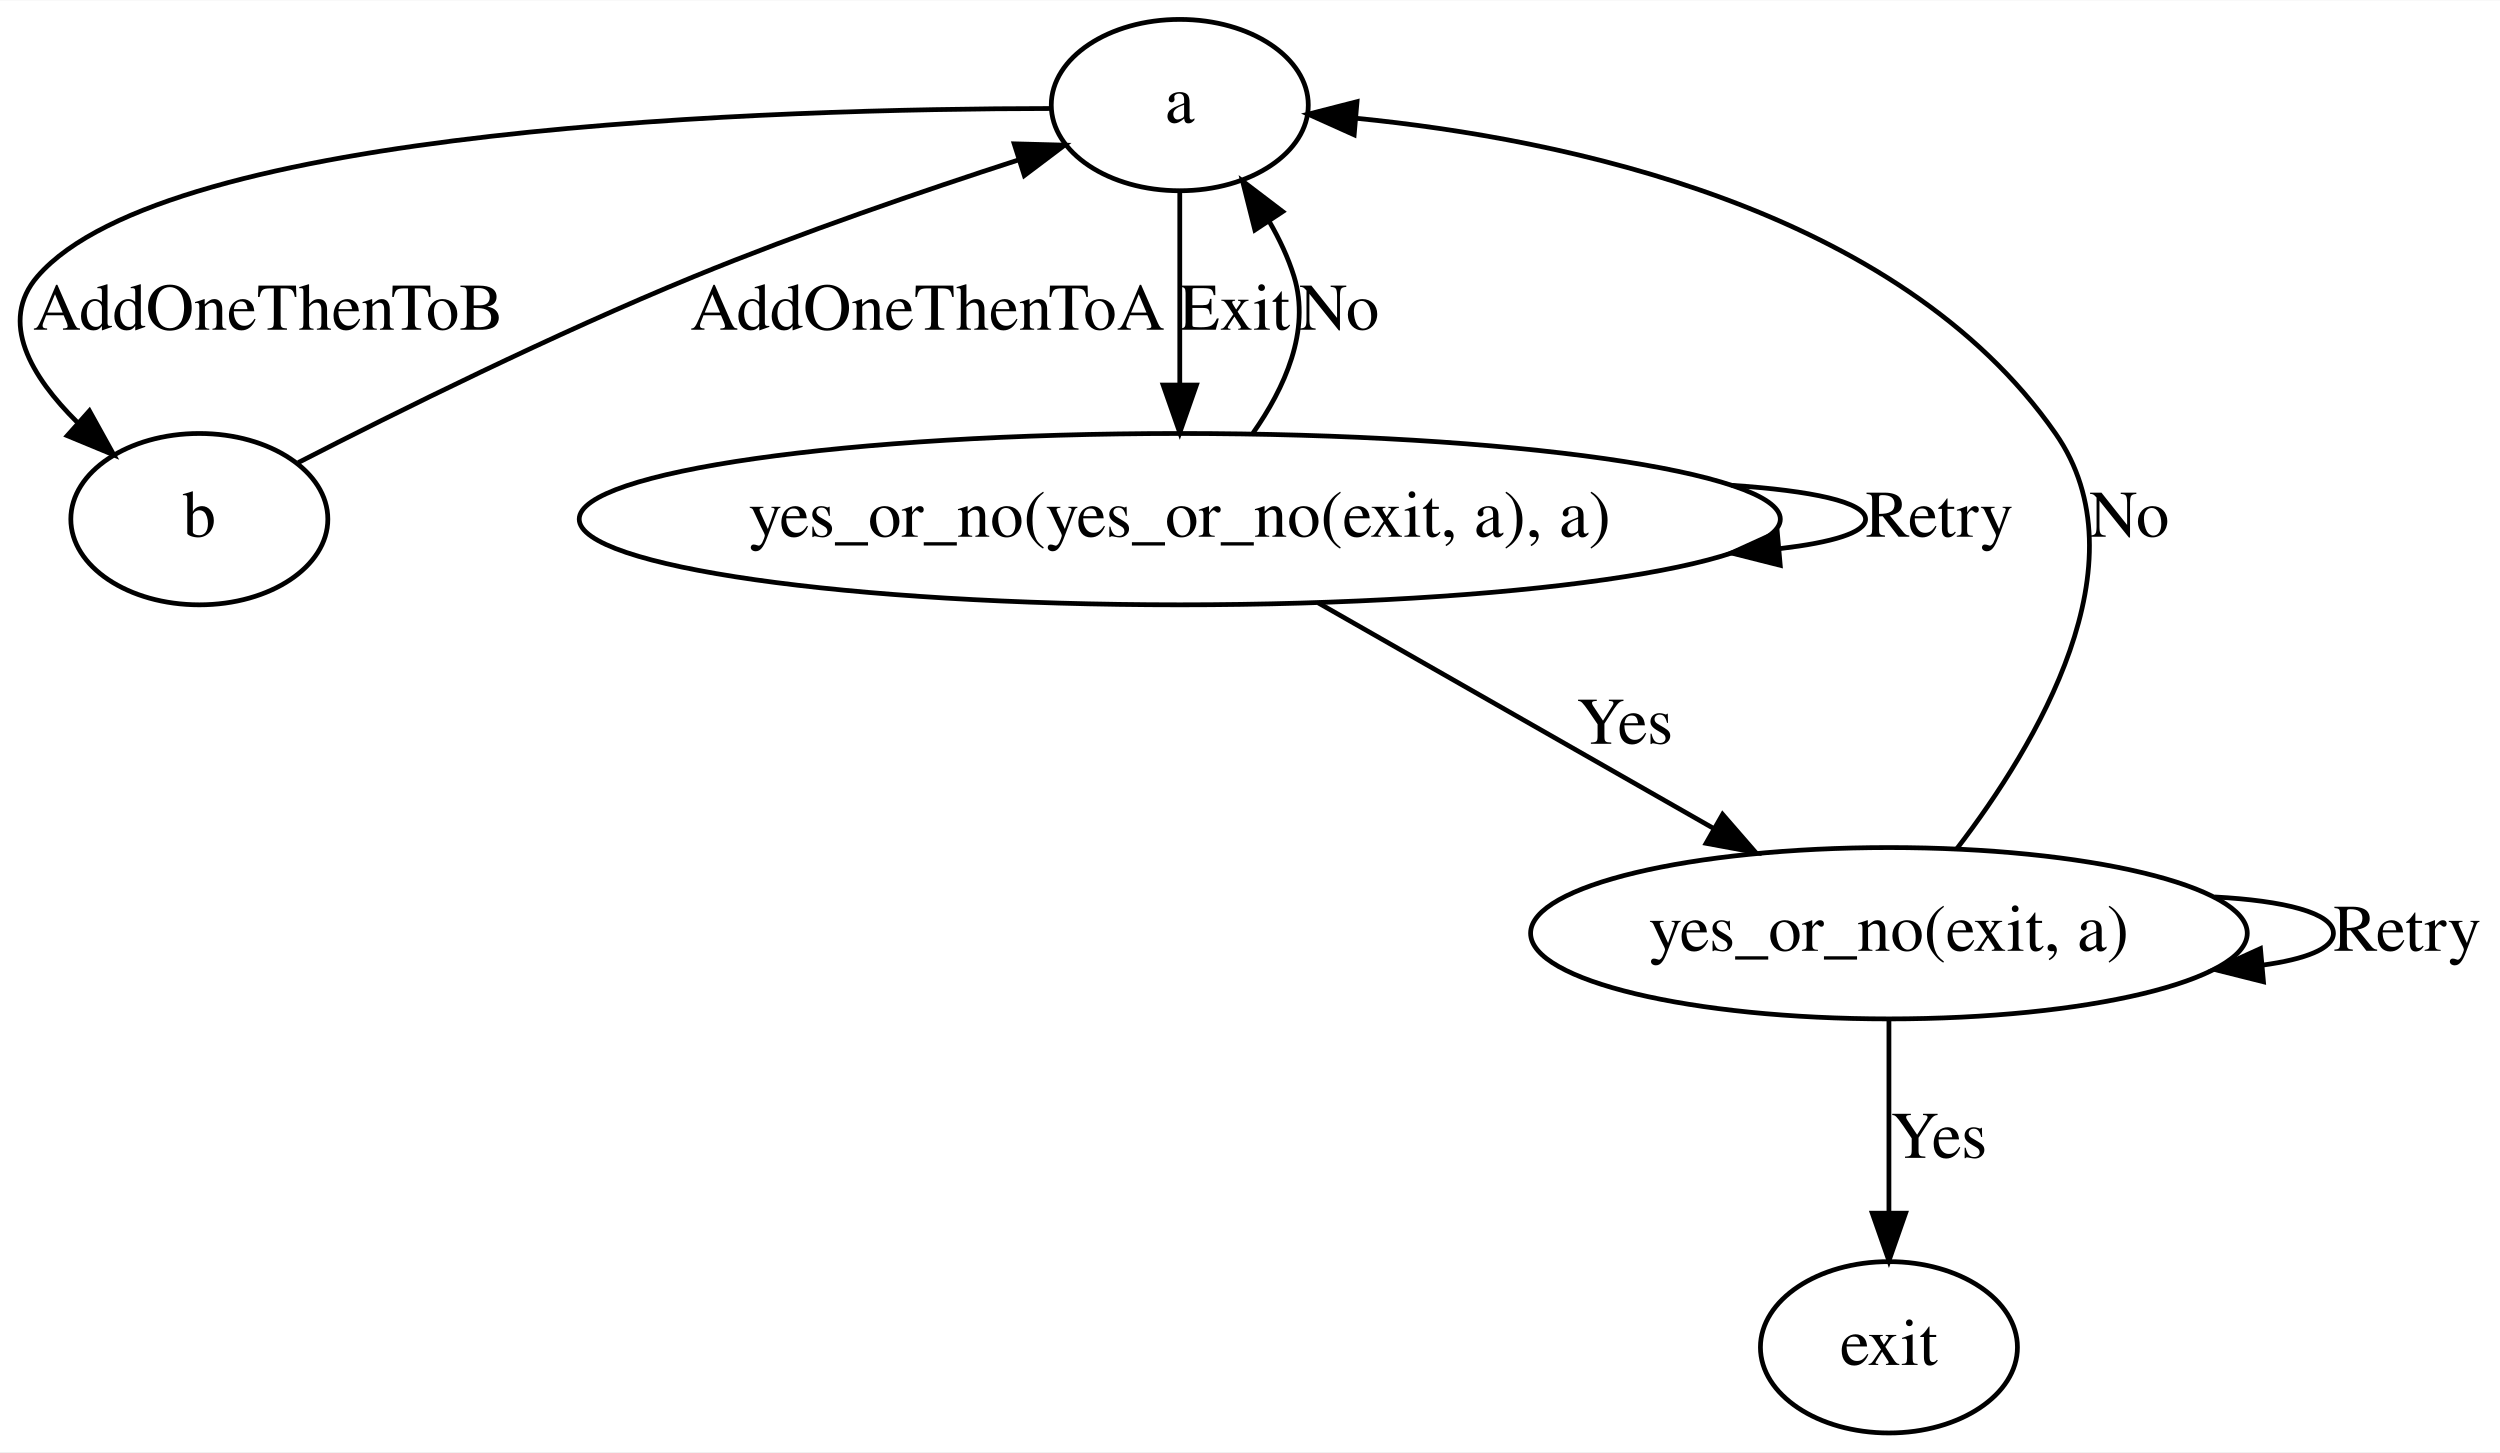
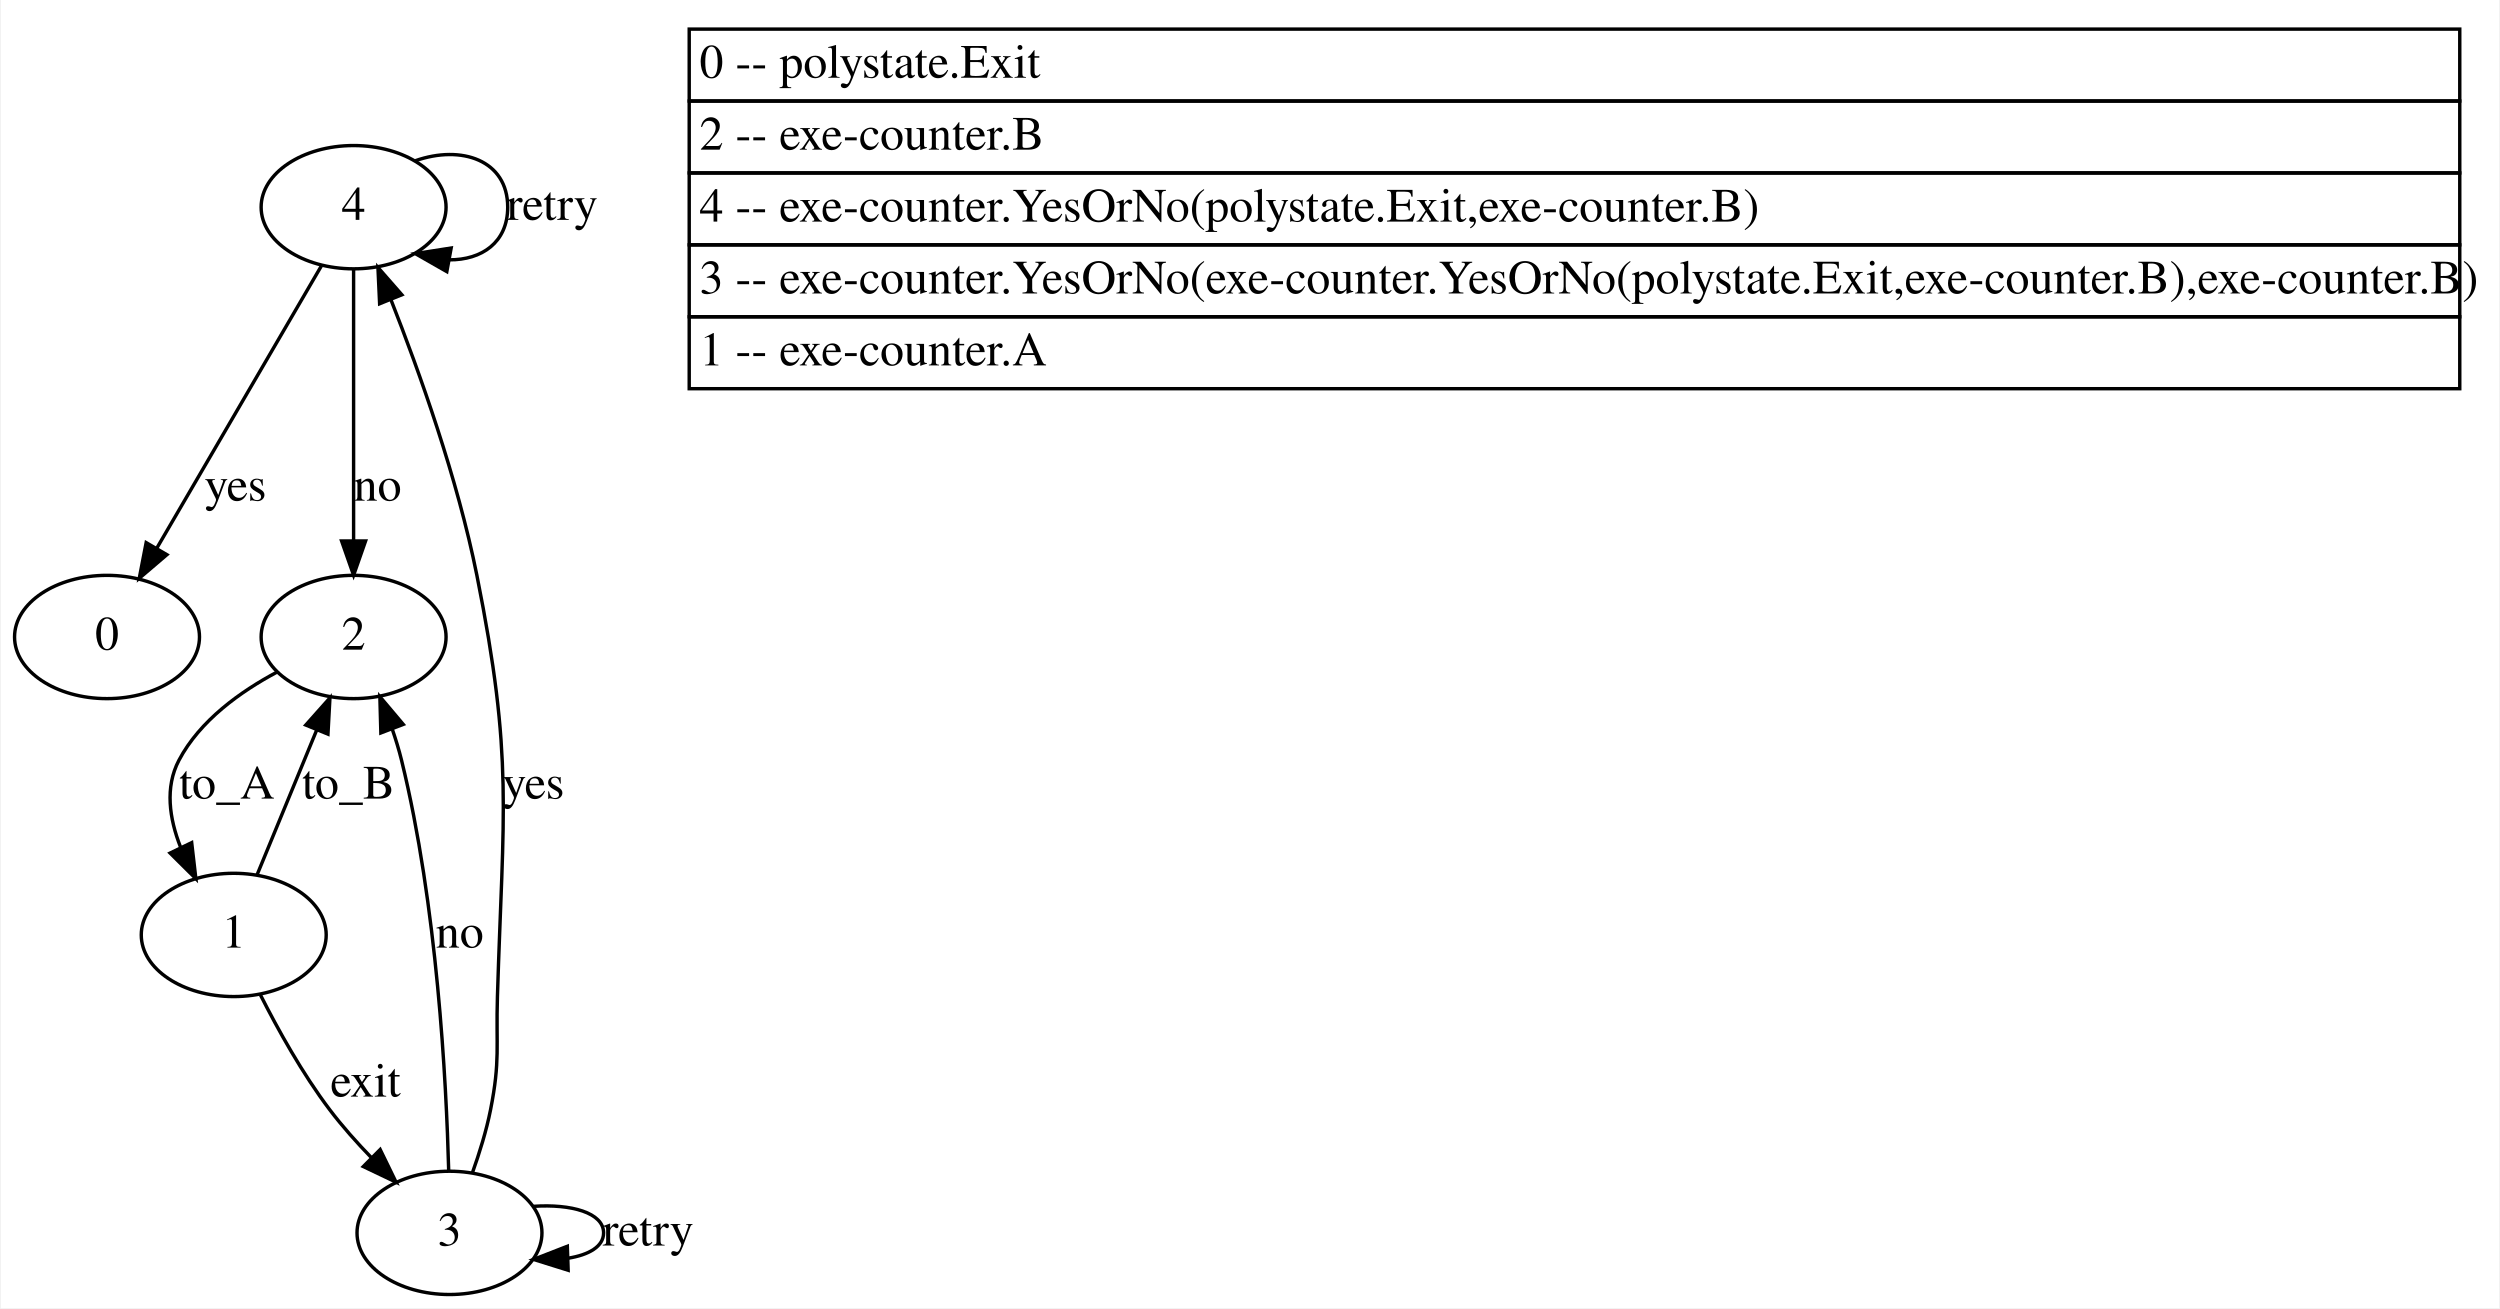
- <svg xmlns="http://www.w3.org/2000/svg" width="525pt" height="305pt" viewBox="0.00 0.00 525.27 305.00">
-   <g id="graph0" class="graph" transform="scale(1 1) rotate(0) translate(4 301)">
-     <polygon fill="white" stroke="transparent" points="-4,4 -4,-301 521.27,-301 521.27,4 -4,4" />
+ <svg xmlns="http://www.w3.org/2000/svg" width="730pt" height="382pt" viewBox="0.00 0.00 729.50 382.00">
+   <g id="graph0" class="graph" transform="scale(1 1) rotate(0) translate(4 378)">
+     <polygon fill="white" stroke="transparent" points="-4,4 -4,-378 725.5,-378 725.5,4 -4,4" />
    <g id="node1" class="node">
-       <ellipse fill="none" stroke="black" cx="243.88" cy="-279" rx="27" ry="18" />
-       <text text-anchor="middle" x="243.88" y="-275.3" font-family="Times,serif" font-size="14.00">a</text>
+       <ellipse fill="none" stroke="black" cx="27" cy="-192" rx="27" ry="18" />
+       <text text-anchor="middle" x="27" y="-188.3" font-family="Times,serif" font-size="14.00">0</text>
    </g>
    <g id="node2" class="node">
-       <ellipse fill="none" stroke="black" cx="37.88" cy="-192" rx="27" ry="18" />
-       <text text-anchor="middle" x="37.88" y="-188.3" font-family="Times,serif" font-size="14.00">b</text>
+       <ellipse fill="none" stroke="black" cx="99" cy="-192" rx="27" ry="18" />
+       <text text-anchor="middle" x="99" y="-188.3" font-family="Times,serif" font-size="14.00">2</text>
+     </g>
+     <g id="node5" class="node">
+       <ellipse fill="none" stroke="black" cx="64" cy="-105" rx="27" ry="18" />
+       <text text-anchor="middle" x="64" y="-101.3" font-family="Times,serif" font-size="14.00">1</text>
+     </g>
+     <g id="edge2" class="edge">
+       <path fill="none" stroke="black" d="M76.73,-181.8C65.97,-176.08 54.1,-167.59 48,-156 43.85,-148.12 45.2,-138.96 48.46,-130.66" />
+       <polygon fill="black" stroke="black" points="51.72,-131.95 52.94,-121.43 45.42,-128.9 51.72,-131.95" />
+       <text text-anchor="middle" x="62" y="-144.8" font-family="Times,serif" font-size="14.00">to_A</text>
+     </g>
+     <g id="node3" class="node">
+       <ellipse fill="none" stroke="black" cx="99" cy="-317.5" rx="27" ry="18" />
+       <text text-anchor="middle" x="99" y="-313.8" font-family="Times,serif" font-size="14.00">4</text>
+     </g>
+     <g id="edge5" class="edge">
+       <path fill="none" stroke="black" d="M89.59,-300.35C77.35,-279.37 55.86,-242.5 41.52,-217.91" />
+       <polygon fill="black" stroke="black" points="44.48,-216.03 36.42,-209.15 38.43,-219.55 44.48,-216.03" />
+       <text text-anchor="middle" x="64.5" y="-231.8" font-family="Times,serif" font-size="14.00">yes</text>
+     </g>
+     <g id="edge6" class="edge">
+       <path fill="none" stroke="black" d="M99,-299.33C99,-278.87 99,-244.42 99,-220.3" />
+       <polygon fill="black" stroke="black" points="102.5,-220.03 99,-210.03 95.5,-220.03 102.5,-220.03" />
+       <text text-anchor="middle" x="106" y="-231.8" font-family="Times,serif" font-size="14.00">no</text>
+     </g>
+     <g id="edge7" class="edge">
+       <path fill="none" stroke="black" d="M117.02,-331.06C130.46,-335.79 144,-331.27 144,-317.5 144,-307.17 136.38,-302.05 126.9,-302.13" />
+       <polygon fill="black" stroke="black" points="126.22,-298.69 117.02,-303.94 127.49,-305.58 126.22,-298.69" />
+       <text text-anchor="middle" x="157" y="-313.8" font-family="Times,serif" font-size="14.00">retry</text>
+     </g>
+     <g id="node4" class="node">
+       <ellipse fill="none" stroke="black" cx="127" cy="-18" rx="27" ry="18" />
+       <text text-anchor="middle" x="127" y="-14.3" font-family="Times,serif" font-size="14.00">3</text>
+     </g>
+     <g id="edge8" class="edge">
+       <path fill="none" stroke="black" d="M126.77,-36.13C126.08,-62.33 123.39,-113.75 113,-156 112.26,-159.02 111.31,-162.12 110.26,-165.17" />
+       <polygon fill="black" stroke="black" points="106.96,-163.99 106.67,-174.58 113.5,-166.48 106.96,-163.99" />
+       <text text-anchor="middle" x="130" y="-101.3" font-family="Times,serif" font-size="14.00">no</text>
+     </g>
+     <g id="edge4" class="edge">
+       <path fill="none" stroke="black" d="M133.67,-35.48C135.73,-41.25 137.78,-47.82 139,-54 141.85,-68.41 140.56,-72.31 141,-87 142.66,-141.71 145.73,-156.33 135,-210 129.35,-238.25 118.24,-269.33 109.86,-290.59" />
+       <polygon fill="black" stroke="black" points="106.6,-289.31 106.11,-299.9 113.09,-291.93 106.6,-289.31" />
+       <text text-anchor="middle" x="151.5" y="-144.8" font-family="Times,serif" font-size="14.00">yes</text>
+     </g>
+     <g id="edge9" class="edge">
+       <path fill="none" stroke="black" d="M151.53,-25.75C162.51,-26.49 172,-23.91 172,-18 172,-14.03 167.72,-11.56 161.57,-10.59" />
+       <polygon fill="black" stroke="black" points="161.65,-7.09 151.53,-10.25 161.41,-14.09 161.65,-7.09" />
+       <text text-anchor="middle" x="185" y="-14.3" font-family="Times,serif" font-size="14.00">retry</text>
    </g>
    <g id="edge1" class="edge">
-       <path fill="none" stroke="black" d="M216.7,-278.28C159.8,-278.23 31.15,-274.53 3.88,-243 -4.33,-233.51 2.54,-221.98 12.2,-212.39" />
-       <polygon fill="black" stroke="black" points="14.79,-214.76 19.92,-205.49 10.13,-209.54 14.79,-214.76" />
-       <text text-anchor="middle" x="52.38" y="-231.8" font-family="Times,serif" font-size="14.00">AddOneThenToB</text>
-     </g>
-     <g id="node4" class="node">
-       <ellipse fill="none" stroke="black" cx="243.88" cy="-192" rx="126.18" ry="18" />
-       <text text-anchor="middle" x="243.88" y="-188.3" font-family="Times,serif" font-size="14.00">yes_or_no(yes_or_no(exit, a), a)</text>
+       <path fill="none" stroke="black" d="M70.78,-122.47C75.72,-134.46 82.51,-150.94 88.19,-164.74" />
+       <polygon fill="black" stroke="black" points="85.04,-166.29 92.09,-174.21 91.51,-163.63 85.04,-166.29" />
+       <text text-anchor="middle" x="97.5" y="-144.8" font-family="Times,serif" font-size="14.00">to_B</text>
    </g>
    <g id="edge3" class="edge">
-       <path fill="none" stroke="black" d="M243.88,-260.8C243.88,-249.16 243.88,-233.55 243.88,-220.24" />
-       <polygon fill="black" stroke="black" points="247.38,-220.18 243.88,-210.18 240.38,-220.18 247.38,-220.18" />
-       <text text-anchor="middle" x="255.38" y="-231.8" font-family="Times,serif" font-size="14.00">Exit</text>
+       <path fill="none" stroke="black" d="M71.77,-87.54C76.88,-77.44 84.07,-64.47 92,-54 95.65,-49.17 99.95,-44.35 104.26,-39.9" />
+       <polygon fill="black" stroke="black" points="106.76,-42.34 111.4,-32.81 101.83,-37.37 106.76,-42.34" />
+       <text text-anchor="middle" x="102.5" y="-57.8" font-family="Times,serif" font-size="14.00">exit</text>
    </g>
-     <g id="edge2" class="edge">
-       <path fill="none" stroke="black" d="M58.67,-203.89C79.43,-214.55 112.41,-230.91 141.88,-243 164.25,-252.18 190.02,-261.01 210.06,-267.5" />
-       <polygon fill="black" stroke="black" points="209.09,-270.86 219.68,-270.58 211.22,-264.2 209.09,-270.86" />
-       <text text-anchor="middle" x="190.88" y="-231.8" font-family="Times,serif" font-size="14.00">AddOneThenToA</text>
-     </g>
-     <g id="node3" class="node">
-       <ellipse fill="none" stroke="black" cx="392.88" cy="-18" rx="27" ry="18" />
-       <text text-anchor="middle" x="392.88" y="-14.3" font-family="Times,serif" font-size="14.00">exit</text>
-     </g>
-     <g id="edge8" class="edge">
-       <path fill="none" stroke="black" d="M259.26,-210.08C265.89,-219.51 271.41,-231.6 267.88,-243 266.66,-246.93 264.84,-250.8 262.73,-254.46" />
-       <polygon fill="black" stroke="black" points="259.66,-252.76 257.07,-263.03 265.5,-256.62 259.66,-252.76" />
-       <text text-anchor="middle" x="277.38" y="-231.8" font-family="Times,serif" font-size="14.00">No</text>
-     </g>
-     <g id="edge9" class="edge">
-       <path fill="none" stroke="black" d="M359.77,-199.11C376.62,-197.98 387.97,-195.61 387.97,-192 387.97,-189.18 381.04,-187.12 369.98,-185.81" />
-       <polygon fill="black" stroke="black" points="370.04,-182.3 359.77,-184.89 369.42,-189.28 370.04,-182.3" />
-       <text text-anchor="middle" x="403.47" y="-188.3" font-family="Times,serif" font-size="14.00">Retry</text>
-     </g>
-     <g id="node5" class="node">
-       <ellipse fill="none" stroke="black" cx="392.88" cy="-105" rx="75.29" ry="18" />
-       <text text-anchor="middle" x="392.88" y="-101.3" font-family="Times,serif" font-size="14.00">yes_or_no(exit, a)</text>
-     </g>
-     <g id="edge4" class="edge">
-       <path fill="none" stroke="black" d="M272.96,-174.41C296.75,-160.84 330.53,-141.57 356.18,-126.94" />
-       <polygon fill="black" stroke="black" points="357.93,-129.97 364.88,-121.97 354.46,-123.89 357.93,-129.97" />
-       <text text-anchor="middle" x="337.38" y="-144.8" font-family="Times,serif" font-size="14.00">Yes</text>
-     </g>
-     <g id="edge6" class="edge">
-       <path fill="none" stroke="black" d="M407.18,-122.8C423.85,-144.53 446.83,-182.8 427.88,-210 394.79,-257.5 324.52,-271.9 281.03,-276.22" />
-       <polygon fill="black" stroke="black" points="280.52,-272.75 270.86,-277.09 281.12,-279.72 280.52,-272.75" />
-       <text text-anchor="middle" x="443.38" y="-188.3" font-family="Times,serif" font-size="14.00">No</text>
-     </g>
-     <g id="edge5" class="edge">
-       <path fill="none" stroke="black" d="M392.88,-86.8C392.88,-75.16 392.88,-59.55 392.88,-46.24" />
-       <polygon fill="black" stroke="black" points="396.38,-46.18 392.88,-36.18 389.38,-46.18 396.38,-46.18" />
-       <text text-anchor="middle" x="403.38" y="-57.8" font-family="Times,serif" font-size="14.00">Yes</text>
-     </g>
-     <g id="edge7" class="edge">
-       <path fill="none" stroke="black" d="M461.29,-112.62C475.8,-111.85 486.27,-109.31 486.27,-105 486.27,-101.77 480.38,-99.53 471.32,-98.29" />
-       <polygon fill="black" stroke="black" points="471.57,-94.8 461.29,-97.38 470.94,-101.77 471.57,-94.8" />
-       <text text-anchor="middle" x="501.77" y="-101.3" font-family="Times,serif" font-size="14.00">Retry</text>
+     <g id="node6" class="node">
+       <polygon fill="none" stroke="black" points="197,-348.5 197,-369.5 714,-369.5 714,-348.5 197,-348.5" />
+       <text text-anchor="start" x="200" y="-355.3" font-family="Times,serif" font-size="14.00">0 -- polystate.Exit</text>
+       <polygon fill="none" stroke="black" points="197,-327.5 197,-348.5 714,-348.5 714,-327.5 197,-327.5" />
+       <text text-anchor="start" x="200" y="-334.3" font-family="Times,serif" font-size="14.00">2 -- exe-counter.B</text>
+       <polygon fill="none" stroke="black" points="197,-306.5 197,-327.5 714,-327.5 714,-306.5 197,-306.5" />
+       <text text-anchor="start" x="200" y="-313.3" font-family="Times,serif" font-size="14.00">4 -- exe-counter.YesOrNo(polystate.Exit,exe-counter.B)</text>
+       <polygon fill="none" stroke="black" points="197,-285.5 197,-306.5 714,-306.5 714,-285.5 197,-285.5" />
+       <text text-anchor="start" x="200" y="-292.3" font-family="Times,serif" font-size="14.00">3 -- exe-counter.YesOrNo(exe-counter.YesOrNo(polystate.Exit,exe-counter.B),exe-counter.B)</text>
+       <polygon fill="none" stroke="black" points="197,-264.5 197,-285.5 714,-285.5 714,-264.5 197,-264.5" />
+       <text text-anchor="start" x="200" y="-271.3" font-family="Times,serif" font-size="14.00">1 -- exe-counter.A</text>
    </g>
  </g>
</svg>
